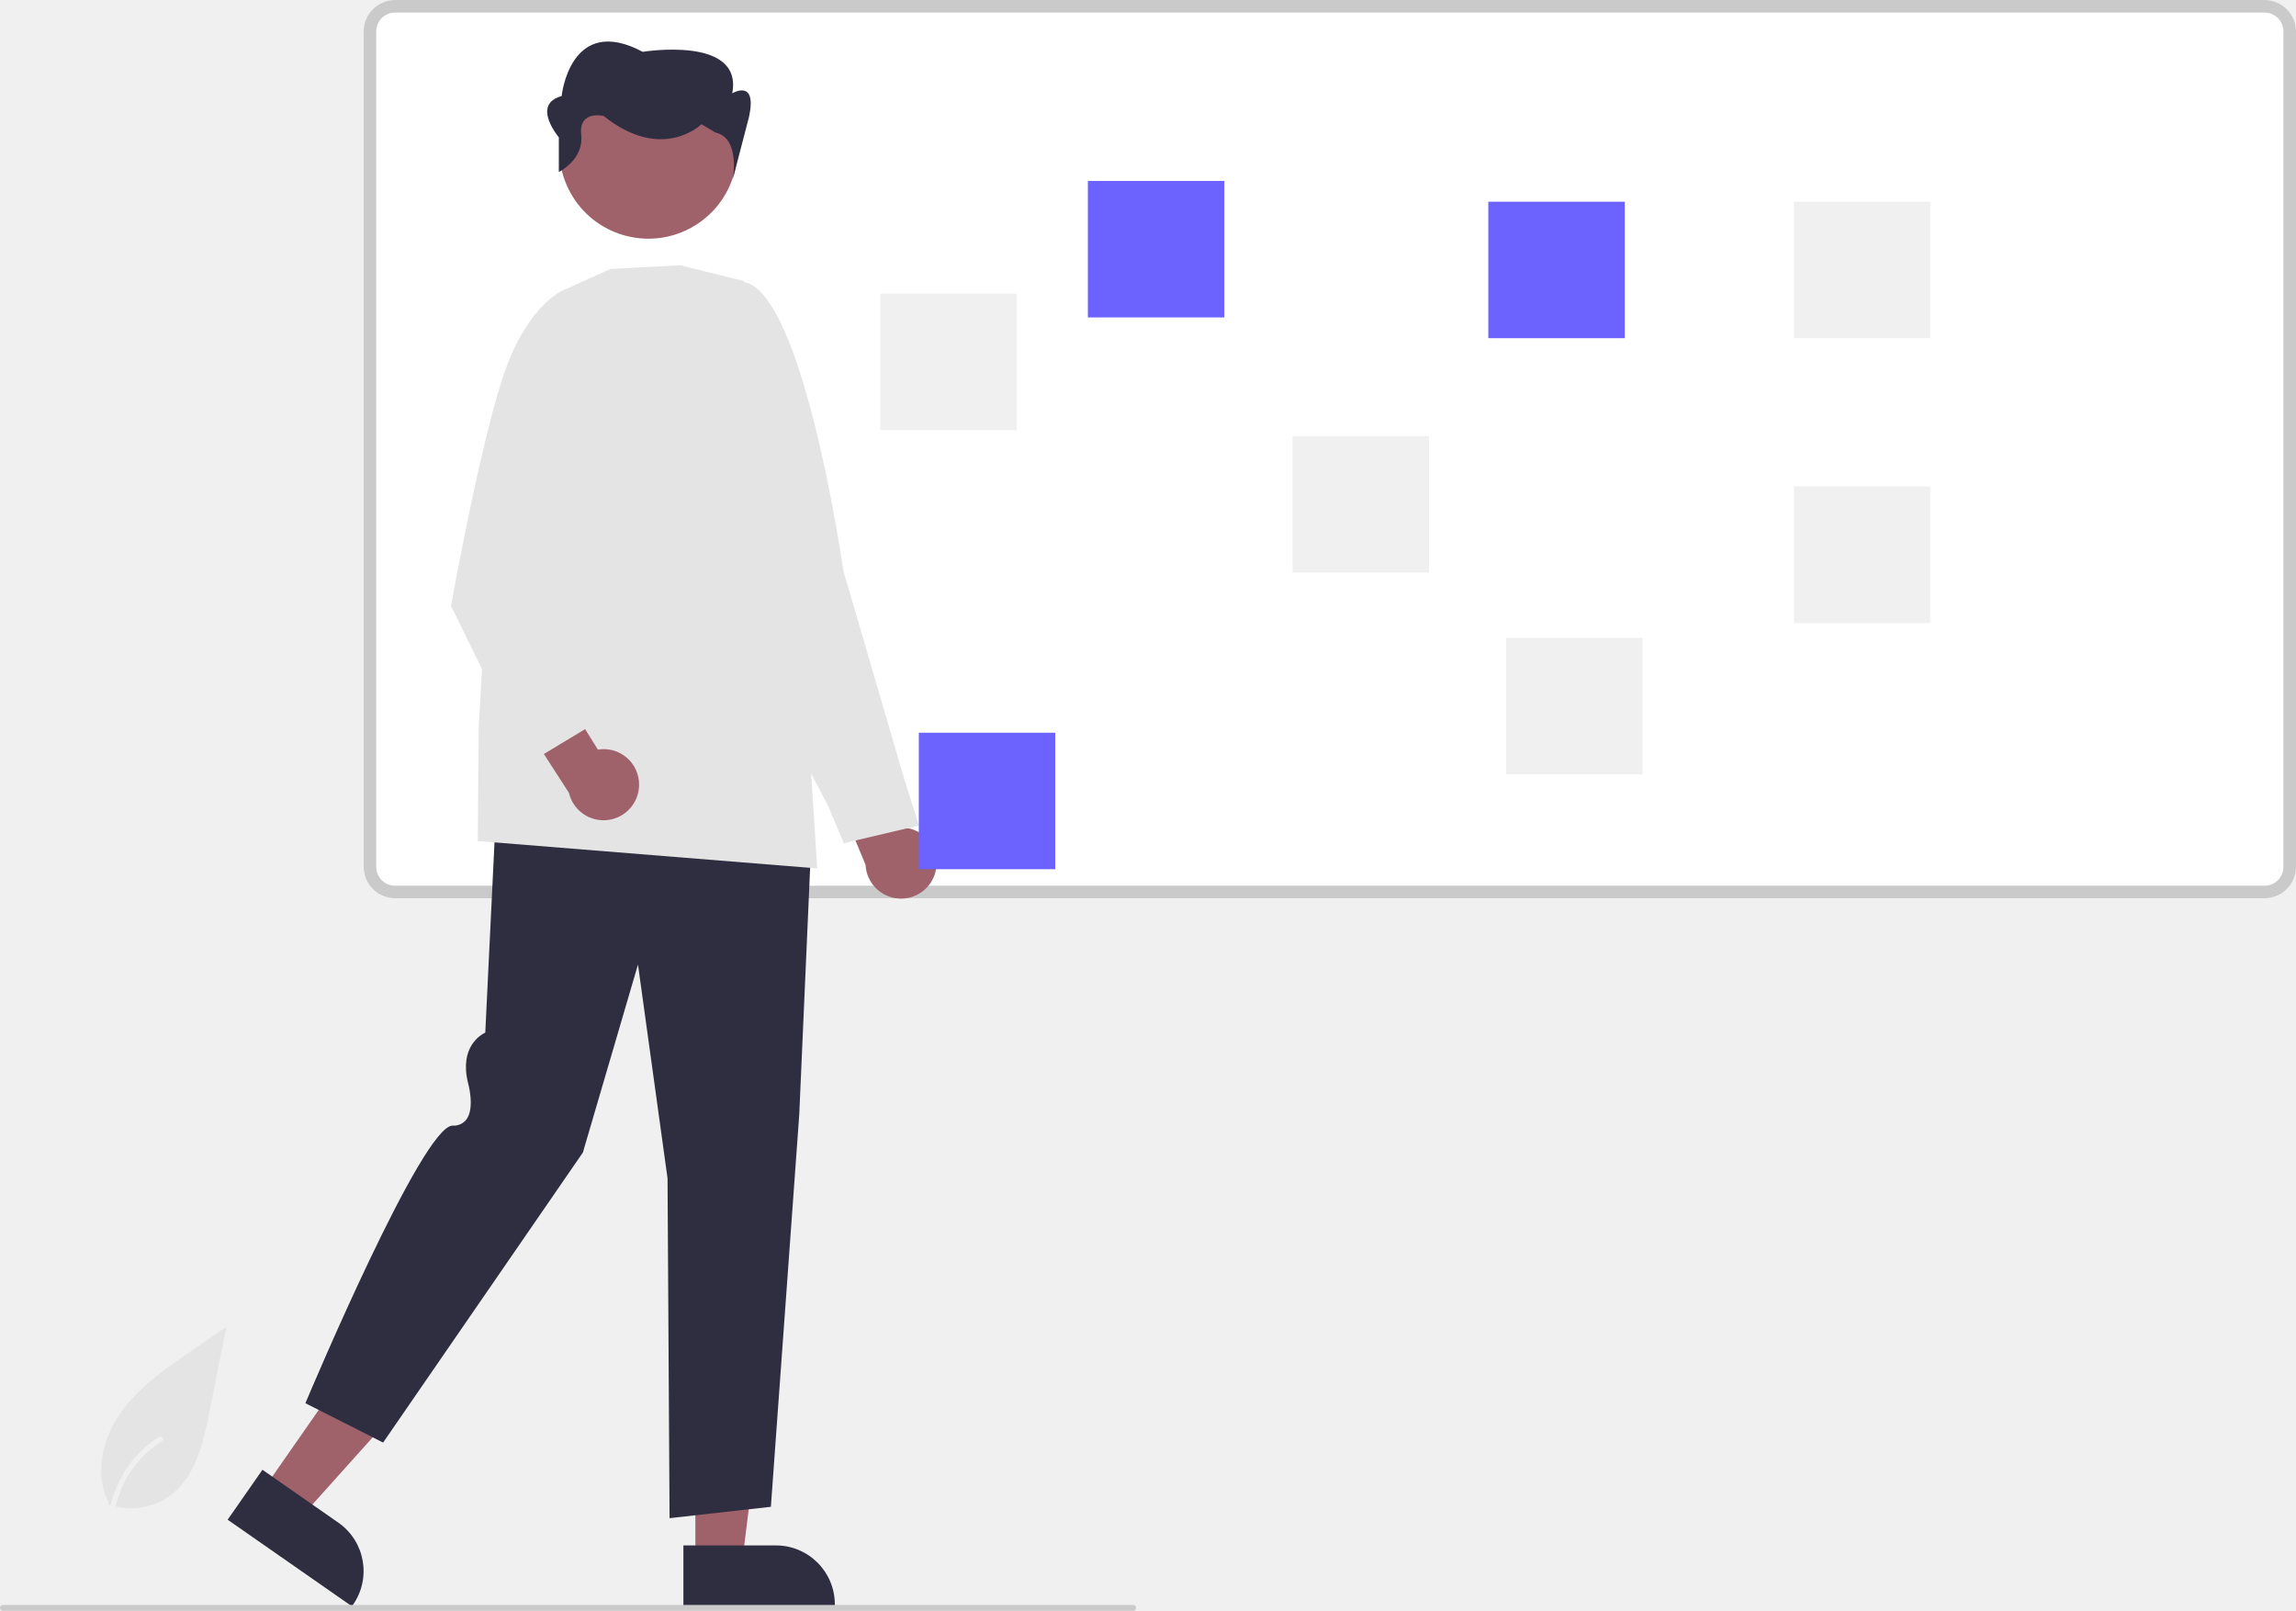
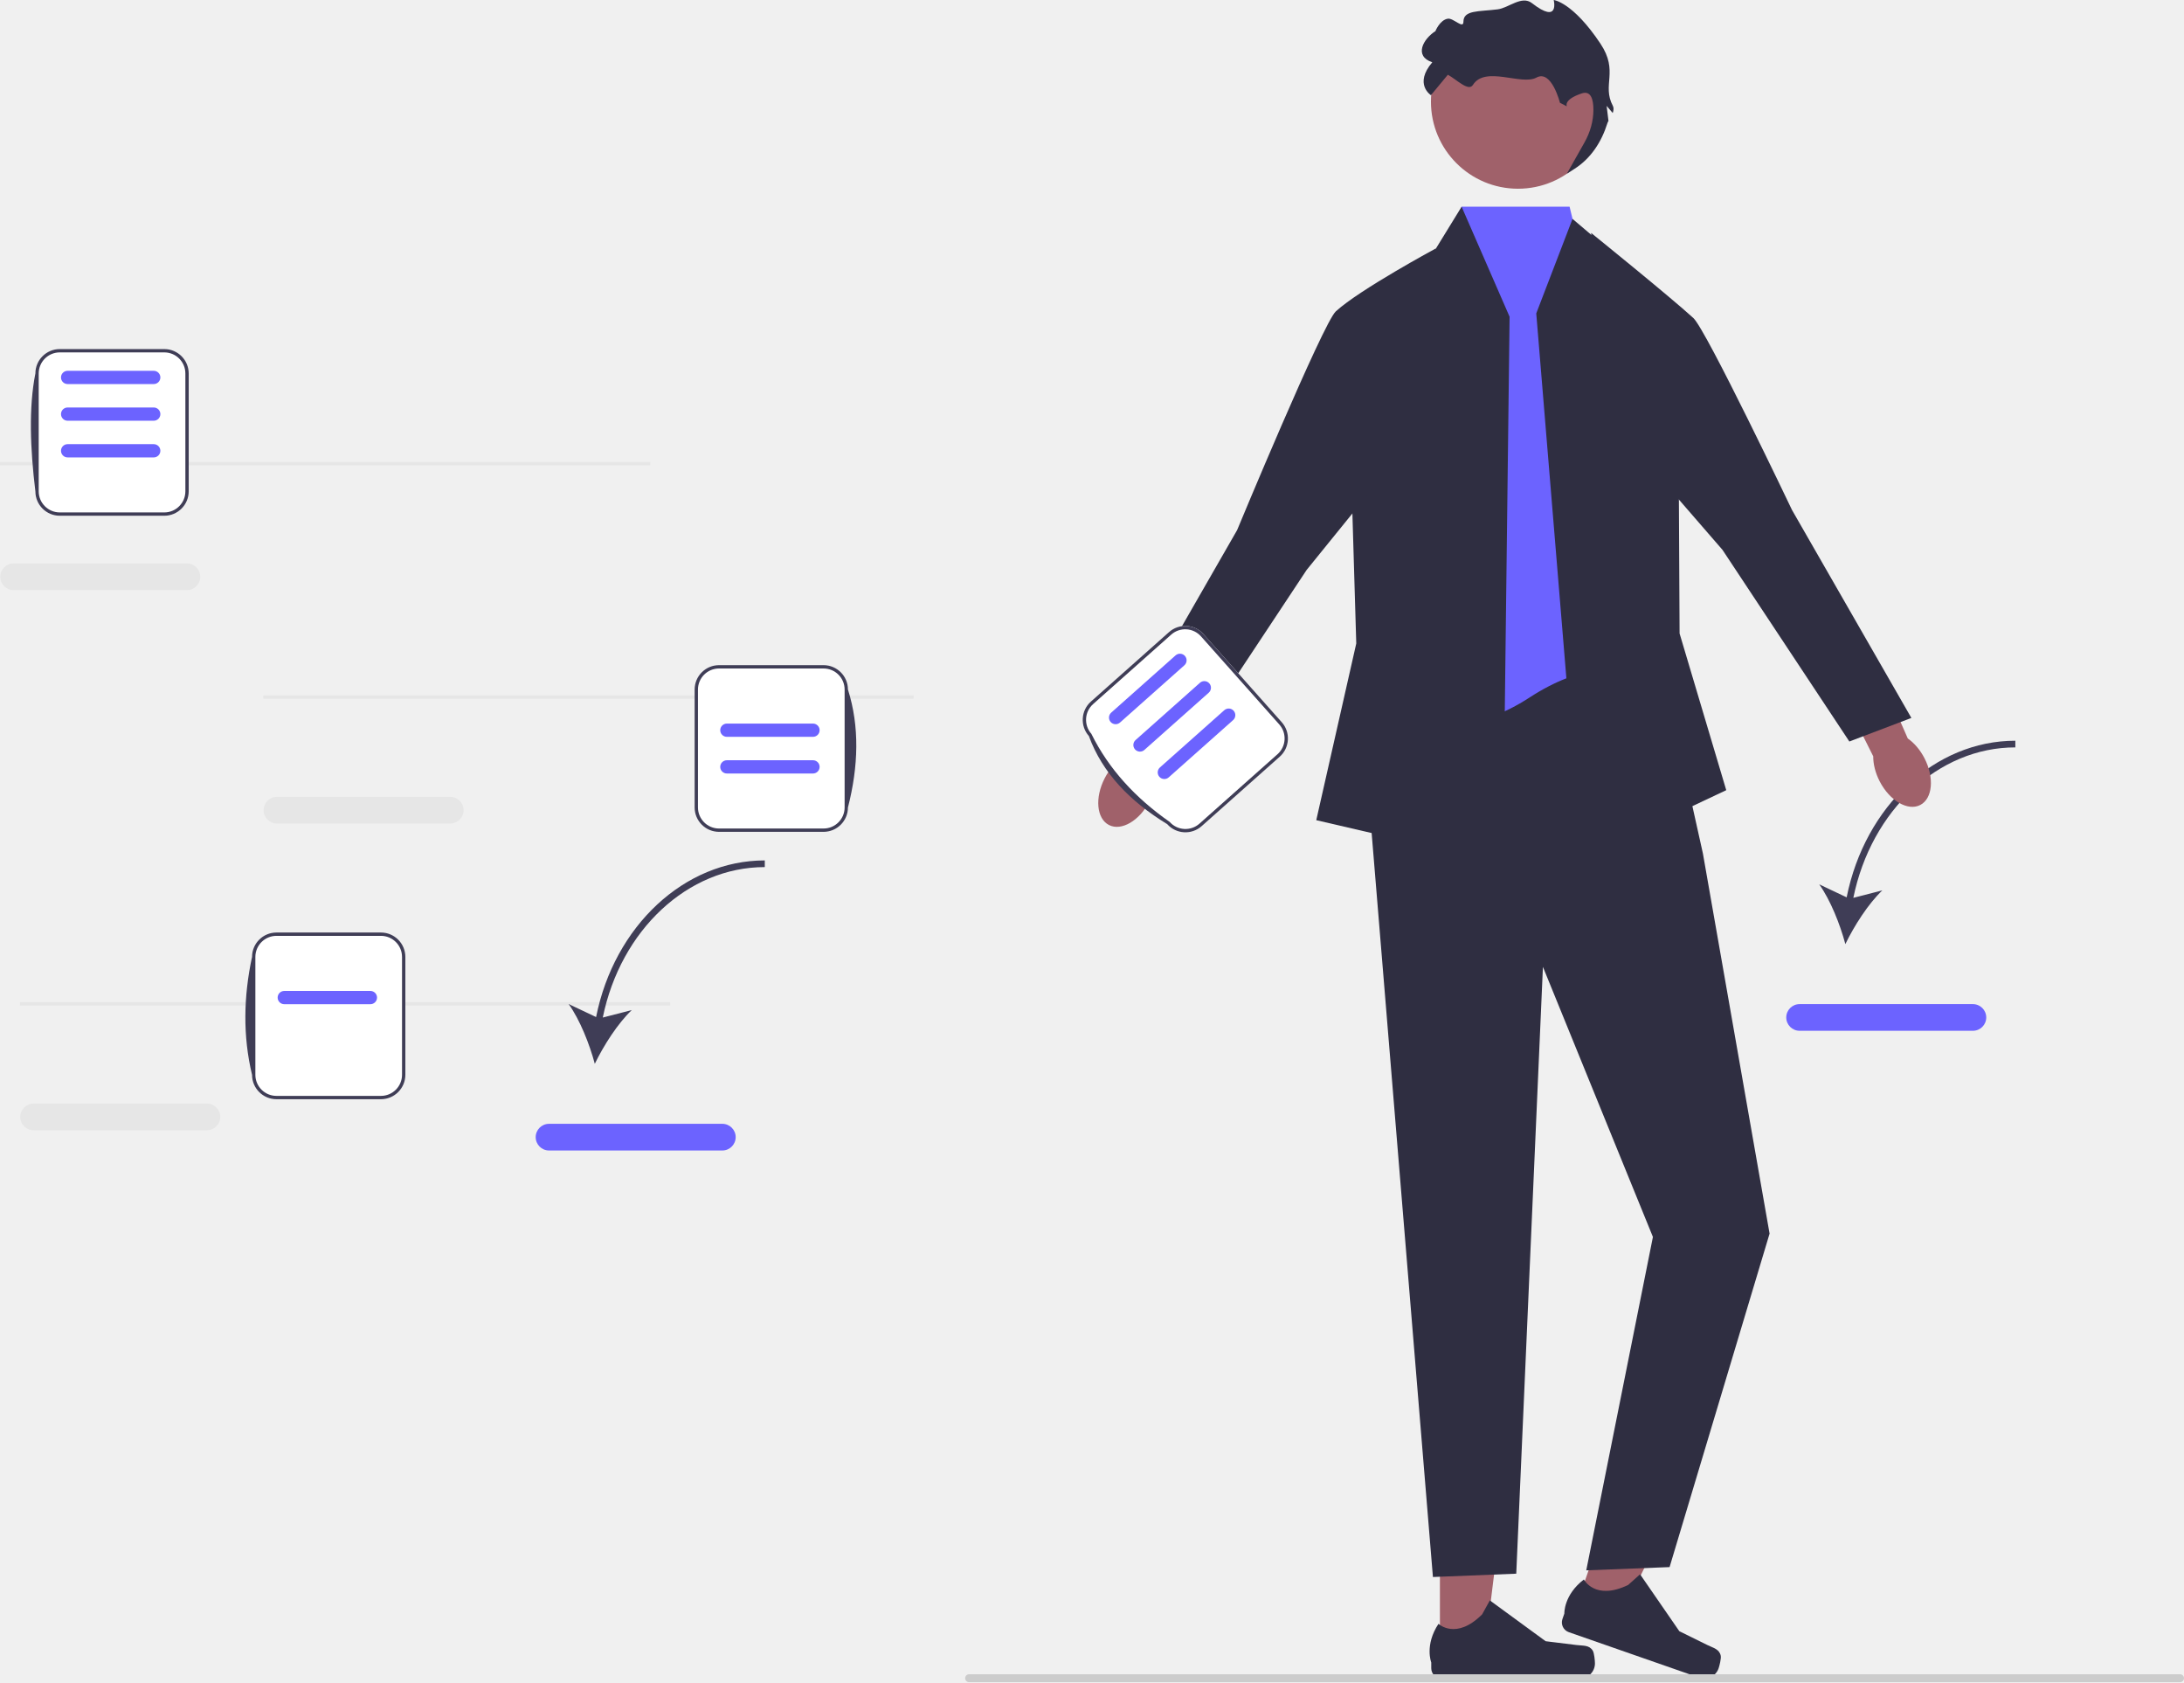
- <svg xmlns="http://www.w3.org/2000/svg" id="b3baaf28-052f-4b5a-847f-40c970304401" data-name="Layer 1" width="774.022" height="543.027" viewBox="0 0 774.022 543.027">
-   <path id="b4563b74-9daa-461f-b9e9-3e2f4623f9b3" data-name="Path 461" d="M249.496,685.628a22.728,22.728,0,0,0,21.947-3.866c7.687-6.452,10.1-17.081,12.058-26.924l5.8-29.112-12.143,8.362c-8.733,6.013-17.662,12.219-23.709,20.929s-8.686,20.6-3.828,30.024" transform="translate(-212.9888 -178.4863)" fill="#e4e4e4" />
-   <path id="bfa8049b-ba58-4877-9a46-b8dff86a45d8" data-name="Path 462" d="M250.534,720.874c-1.229-8.953-2.493-18.02-1.631-27.069.766-8.036,3.217-15.885,8.209-22.321a37.132,37.132,0,0,1,9.527-8.633c.953-.6,1.829.909.881,1.507a35.3,35.3,0,0,0-13.963,16.847c-3.04,7.732-3.528,16.161-3,24.374.317,4.967.988,9.9,1.665,14.83a.9.9,0,0,1-.61,1.074.878.878,0,0,1-1.074-.61Z" transform="translate(-212.9888 -178.4863)" fill="#f0f0f0" />
-   <path d="M976.424,481.282H346.172a10.599,10.599,0,0,1-10.587-10.587V189.074a10.599,10.599,0,0,1,10.587-10.587H976.424a10.599,10.599,0,0,1,10.587,10.587v281.621A10.599,10.599,0,0,1,976.424,481.282Z" transform="translate(-212.9888 -178.4863)" fill="#fff" />
-   <path d="M976.424,481.282H346.172a10.599,10.599,0,0,1-10.587-10.587V189.074a10.599,10.599,0,0,1,10.587-10.587H976.424a10.599,10.599,0,0,1,10.587,10.587v281.621A10.599,10.599,0,0,1,976.424,481.282ZM346.172,182.721a6.359,6.359,0,0,0-6.352,6.352v281.621a6.359,6.359,0,0,0,6.352,6.352H976.424a6.359,6.359,0,0,0,6.352-6.352V189.074a6.359,6.359,0,0,0-6.352-6.352Z" transform="translate(-212.9888 -178.4863)" fill="#cacaca" />
-   <rect x="507.744" y="215" width="46" height="46" fill="#f0f0f0" />
-   <rect x="296.744" y="99" width="46" height="46" fill="#f0f0f0" />
-   <rect x="501.744" y="68" width="46" height="46" fill="#6c63ff" />
-   <rect x="366.744" y="61" width="46" height="46" fill="#6c63ff" />
-   <rect x="435.744" y="147" width="46" height="46" fill="#f0f0f0" />
-   <rect x="604.744" y="68" width="46" height="46" fill="#f0f0f0" />
-   <rect x="604.744" y="164" width="46" height="46" fill="#f0f0f0" />
-   <path d="M528.526,471.619a11.915,11.915,0,0,0-11.521-14.179l-10.061-25.301L490.078,434.503,504.787,470.033a11.979,11.979,0,0,0,23.739,1.586Z" transform="translate(-212.9888 -178.4863)" fill="#9f616a" />
-   <path d="M497.453,462.729l-5.226-12.462-32.567-61.991,1.771-114.706.34-.045c20.839-2.753,34.938,93.263,35.528,97.352l20.576,70.372,4.898,15.511Z" transform="translate(-212.9888 -178.4863)" fill="#e4e4e4" />
-   <polygon points="234.424 526.119 250.258 526.118 257.79 465.043 234.421 465.044 234.424 526.119" fill="#9f616a" />
-   <path d="M443.373,699.435l31.183-.001h.001a19.873,19.873,0,0,1,19.872,19.872v.646l-51.056.002Z" transform="translate(-212.9888 -178.4863)" fill="#2f2e41" />
-   <polygon points="88.834 501.994 101.826 511.047 142.925 465.246 123.751 451.885 88.834 501.994" fill="#9f616a" />
-   <path d="M301.465,673.93l25.584,17.828.001.001a19.873,19.873,0,0,1,4.942,27.666l-.369.53-41.889-29.189Z" transform="translate(-212.9888 -178.4863)" fill="#2f2e41" />
-   <path d="M438.71,690.249l-.684-114.572L428.063,503.636l-18.575,63.354-.036.052-67.313,97.723-26.192-13.271.143-.341c1.601-3.807,39.318-93.225,49.456-93.225a5.475,5.475,0,0,0,4.664-2.05c2.976-3.973.552-12.405.528-12.489-2.902-12.034,4.395-16.133,5.848-16.817l3.909-80.695.405.028,105.974,7.433L482.429,554.229l-9.564,132.186-.329.037Z" transform="translate(-212.9888 -178.4863)" fill="#2f2e41" />
-   <path d="M488.494,471.22l-.458-.037-113.972-9.187.281-37.71,5.578-98.463.032-.068L402.672,276.435l16.104-7.292,23.495-1.236.057.014,21.442,5.312,22.305,160.12Z" transform="translate(-212.9888 -178.4863)" fill="#e4e4e4" />
-   <circle cx="431.559" cy="228.937" r="30.008" transform="translate(-269.915 56.57066) rotate(-28.6632)" fill="#9f616a" />
-   <path d="M401.381,236.469V224.778s-9.429-11.105.943-13.902c0,0,2.829-27.973,27.343-14.919,0,0,33.943-5.595,30.172,13.986,0,0,8.486-5.112,5.657,7.942L460.025,238.913s2.642-13.89-5.844-15.755l-4.714-2.797s-13.2,13.054-33-2.797c0,0-8.486-2.025-7.543,6.366S401.381,236.469,401.381,236.469Z" transform="translate(-212.9888 -178.4863)" fill="#2f2e41" />
-   <path d="M428.435,443.059A11.915,11.915,0,0,0,414.556,431.178l-14.438-23.084-16.168,5.352,20.847,32.313A11.979,11.979,0,0,0,428.435,443.059Z" transform="translate(-212.9888 -178.4863)" fill="#9f616a" />
-   <path d="M391.145,435.782l-26.12-53.031.023-.129c.105-.587,10.619-58.967,18.661-80.425,8.092-21.594,19.169-25.93,19.637-26.104l.234-.087,9.932,9.527-13.758,91.832,14.83,44.289Z" transform="translate(-212.9888 -178.4863)" fill="#e4e4e4" />
-   <rect x="309.744" y="247" width="46" height="46" fill="#6c63ff" />
-   <path d="M594.989,721.486h-381a1,1,0,1,1,0-2h381a1,1,0,0,1,0,2Z" transform="translate(-212.9888 -178.4863)" fill="#cacaca" />
+ <svg xmlns="http://www.w3.org/2000/svg" id="a" width="655.23" height="504.543" viewBox="0 0 655.23 504.543">
+   <g>
+     <polygon points="431.995 495.424 445.384 495.423 451.754 443.778 431.992 443.779 431.995 495.424" fill="#a0616a" />
+     <path d="M477.868,495.121h0c.417,.702,.637,2.968,.637,3.785h0c0,2.51-2.035,4.544-4.544,4.544h-41.465c-1.712,0-3.1-1.388-3.1-3.1v-1.726s-2.051-5.189,2.172-11.584c0,0,5.249,5.007,13.092-2.836l2.313-4.19,16.742,12.244,9.28,1.142c2.03,.25,3.83-.039,4.875,1.72h0v-0Z" fill="#2f2e41" />
+   </g>
+   <g>
+     <polygon points="472.831 481.801 485.474 486.208 508.491 439.539 489.831 433.034 472.831 481.801" fill="#a0616a" />
+     <path d="M516.247,496.617h0c.162,.8-.376,3.012-.645,3.783h0c-.826,2.37-3.417,3.621-5.787,2.795l-39.153-13.652c-1.617-.564-2.47-2.331-1.907-3.948l.568-1.63s-.229-5.575,5.864-10.223c0,0,3.308,6.456,13.295,1.633l3.563-3.195,11.777,17.073,8.386,4.134c1.835,.904,3.629,1.224,4.036,3.229l0,0,0-0Z" fill="#2f2e41" />
+   </g>
+   <path d="M56.081,177H4.081c-2.206,0-4-1.794-4-4s1.794-4,4-4H56.081c2.206,0,4,1.794,4,4s-1.794,4-4,4Z" fill="#e6e6e6" />
+   <rect y="138.571" width="195.081" height="1" fill="#e6e6e6" />
+   <path d="M135.081,247h-52c-2.206,0-4-1.794-4-4s1.794-4,4-4h52c2.206,0,4,1.794,4,4s-1.794,4-4,4Z" fill="#e6e6e6" />
+   <rect x="79" y="208.571" width="195.081" height="1" fill="#e6e6e6" />
+   <path d="M62.081,339H10.081c-2.206,0-4-1.794-4-4s1.794-4,4-4H62.081c2.206,0,4,1.794,4,4s-1.794,4-4,4Z" fill="#e6e6e6" />
+   <rect x="6" y="300.571" width="195.081" height="1" fill="#e6e6e6" />
+   <g>
+     <path d="M178.836,305.047l-8.23-3.899c3.376,4.711,6.284,12.068,7.841,17.922,2.637-5.453,6.887-12.126,11.094-16.112l-8.698,2.238c5.36-26.268,25.519-45.126,48.604-45.126v-2c-24.113,0-45.139,19.648-50.611,46.976Z" fill="#3f3d56" />
+     <path d="M216.715,345.071h-52c-2.206,0-4-1.794-4-4s1.794-4,4-4h52c2.206,0,4,1.794,4,4s-1.794,4-4,4Z" fill="#6c63ff" />
+   </g>
+   <g>
+     <path d="M554.02,269.144l-8.23-3.899c3.376,4.711,6.284,12.068,7.841,17.922,2.637-5.453,6.887-12.126,11.094-16.112l-8.698,2.238c5.36-26.268,25.519-45.126,48.604-45.126v-2c-24.113,0-45.139,19.648-50.611,46.976Z" fill="#3f3d56" />
+     <path d="M591.9,309.168h-52c-2.206,0-4-1.794-4-4s1.794-4,4-4h52c2.206,0,4,1.794,4,4s-1.794,4-4,4Z" fill="#6c63ff" />
+   </g>
+   <polygon points="496.898 193 407.898 206 429.898 473 454.898 472 462.898 290 495.898 371 475.898 471 500.898 470.024 530.898 370 510.898 256 496.898 193" fill="#2f2e41" />
+   <path d="M470.898,62h-32.394l-34.606,145.157s23.971,22.26,54.986,2.051,48.014,1.791,48.014,1.791l-36-149v0Z" fill="#6c63ff" />
+   <polygon points="394.898 246 450.898 259 452.898 95 438.504 62 429.898 76 403.898 92.102 406.898 193 394.898 246" fill="#2f2e41" />
+   <polygon points="471.78 65.653 503.398 92.5 503.898 190 517.898 237 474.398 257.5 460.898 94 471.78 65.653" fill="#2f2e41" />
+   <g>
+     <path d="M577.367,227.413c3.012,5.831,2.446,12.111-1.265,14.028-3.71,1.917-9.16-1.256-12.172-7.087-1.318-2.552-1.951-5.191-1.935-7.512l-12.453-24.866,11.794-5.595,11.024,25.107c1.902,1.33,3.688,3.373,5.006,5.925v0Z" fill="#a0616a" />
+     <path d="M477.355,69.861s23.439,18.924,30.671,25.522c3.843,3.506,29.615,57.608,29.615,57.608l35.797,62.342-18.607,7.068-38.063-57.482-32.871-37.919-6.542-57.139v-0Z" fill="#2f2e41" />
+   </g>
+   <g>
+     <path d="M331.428,233.413c-3.012,5.831-2.446,12.111,1.265,14.028s9.16-1.256,12.172-7.087c1.318-2.552,1.951-5.191,1.935-7.512l12.453-24.866-11.794-5.595-11.024,25.107c-1.902,1.33-3.688,3.373-5.006,5.925v0Z" fill="#a0616a" />
+     <path d="M430.792,74.503s-22.791,12.282-30.023,18.881c-3.843,3.506-29.615,65.608-29.615,65.608l-35.797,62.342,18.607,7.068,38.063-57.482,25.871-31.919,12.894-64.497-0-0Z" fill="#2f2e41" />
+   </g>
+   <circle cx="455.419" cy="30.491" r="26.115" fill="#a0616a" />
+   <path d="M466.134,0s1.868,7.472-6.538,.934c-3.065-2.384-6.985,1.454-10.274,1.868-5.731,.721-10.274,.175-10.274,3.736,0,2.276-3.023-1.188-4.67-.934-2.408,.371-3.736,3.736-3.736,3.736-3.647,2.321-6.538,7.472-.934,9.34-5.604,6.538-.409,9.87-.409,9.87l5.079-6.134c2.631,1.435,6.203,5.143,7.513,3.063,3.695-5.865,14.567,.25,19.072-2.214,4.536-2.481,7.039,7.556,7.039,7.556l2.078,1.081s-1.144-2.015,4.46-3.883c2.802-.934,3.502,1.868,3.502,4.904,0,3.433-.978,6.796-2.665,9.787l-5.297,9.391,2.326-1.483c4.896-3.122,8.094-8.088,9.823-13.631,.083-.267,.194-.509,.337-.716l-.554-4.516,1.828,2.146c.282-.804,.354-1.554,.04-2.146-3.367-6.336,1.868-10.274-3.736-18.68-8.306-12.459-14.01-13.076-14.01-13.076h0Z" fill="#2f2e41" />
+   <path d="M289.56,503.353c0,.66,.53,1.19,1.19,1.19h363.29c.66,0,1.19-.53,1.19-1.19,0-.66-.53-1.19-1.19-1.19H290.75c-.66,0-1.19,.53-1.19,1.19Z" fill="#ccc" />
+   <g>
+     <path d="M247.079,249.5h-31.362c-4.036,0-7.319-3.283-7.319-7.319v-35.362c0-4.036,3.283-7.319,7.319-7.319h31.362c4.036,0,7.319,3.283,7.319,7.319v35.362c0,4.036-3.283,7.319-7.319,7.319Z" fill="#fff" />
+     <path d="M247.079,249.5h-31.362c-4.036,0-7.319-3.283-7.319-7.319v-35.362c0-4.036,3.283-7.319,7.319-7.319h31.362c4.036,0,7.319,3.283,7.319,7.319,3.515,11.126,3.158,22.981,0,35.362,0,4.036-3.283,7.319-7.319,7.319Zm-31.362-49c-3.484,0-6.319,2.834-6.319,6.319v35.362c0,3.484,2.834,6.319,6.319,6.319h31.362c3.484,0,6.319-2.834,6.319-6.319v-35.362c0-3.484-2.834-6.319-6.319-6.319h-31.362Z" fill="#3f3d56" />
+     <path d="M243.91,221h-25.841c-1.096,0-1.988-.892-1.988-1.988s.892-1.988,1.988-1.988h25.841c1.096,0,1.988,.892,1.988,1.988s-.892,1.988-1.988,1.988Z" fill="#6c63ff" />
+     <path d="M243.91,232h-25.841c-1.096,0-1.988-.892-1.988-1.988s.892-1.988,1.988-1.988h25.841c1.096,0,1.988,.892,1.988,1.988s-.892,1.988-1.988,1.988Z" fill="#6c63ff" />
+   </g>
+   <g>
+     <path d="M49.295,154.693H17.933c-4.036,0-7.319-3.283-7.319-7.319v-35.362c0-4.036,3.283-7.319,7.319-7.319h31.362c4.036,0,7.319,3.283,7.319,7.319v35.362c0,4.036-3.283,7.319-7.319,7.319Z" fill="#fff" />
+     <path d="M49.295,154.693H17.933c-4.036,0-7.319-3.283-7.319-7.319-1.577-13.021-2.011-25.149,0-35.362,0-4.036,3.283-7.319,7.319-7.319h31.362c4.036,0,7.319,3.283,7.319,7.319v35.362c0,4.036-3.283,7.319-7.319,7.319Zm-31.362-49c-3.484,0-6.319,2.834-6.319,6.319v35.362c0,3.484,2.834,6.319,6.319,6.319h31.362c3.484,0,6.319-2.834,6.319-6.319v-35.362c0-3.484-2.834-6.319-6.319-6.319H17.933Z" fill="#3f3d56" />
+     <path d="M46.126,126.193H20.285c-1.096,0-1.988-.892-1.988-1.988s.892-1.988,1.988-1.988h25.841c1.096,0,1.988,.892,1.988,1.988s-.892,1.988-1.988,1.988Z" fill="#6c63ff" />
+     <path d="M46.126,137.193H20.285c-1.096,0-1.988-.892-1.988-1.988s.892-1.988,1.988-1.988h25.841c1.096,0,1.988,.892,1.988,1.988s-.892,1.988-1.988,1.988Z" fill="#6c63ff" />
+     <path d="M46.126,115.193H20.285c-1.096,0-1.988-.892-1.988-1.988s.892-1.988,1.988-1.988h25.841c1.096,0,1.988,.892,1.988,1.988s-.892,1.988-1.988,1.988Z" fill="#6c63ff" />
+   </g>
+   <g>
+     <path d="M383.945,226.955l-23.437,20.84c-3.016,2.682-7.651,2.41-10.333-.606-9.742-7.737-17.733-16.457-23.498-26.426-2.682-3.016-2.41-7.651,.606-10.333l23.437-20.84c3.016-2.682,7.651-2.41,10.333,.606l23.498,26.426c2.682,3.016,2.41,7.651-.606,10.333v-0Z" fill="#fff" />
+     <path d="M383.945,226.955l-23.437,20.84c-3.016,2.682-7.651,2.41-10.333-.606-11.114-6.804-19.441-15.311-23.498-26.426-2.682-3.016-2.41-7.651,.606-10.333l23.437-20.84c3.016-2.682,7.651-2.41,10.333,.606l23.498,26.426c2.682,3.016,2.41,7.651-.606,10.333v-0Zm-55.997-15.777c-2.604,2.315-2.838,6.317-.523,8.921,5.198,10.544,13.212,19.233,23.498,26.426,2.315,2.604,6.317,2.838,8.921,.523l23.437-20.84c2.604-2.315,2.839-6.317,.523-8.921l-23.498-26.426c-2.315-2.604-6.317-2.839-8.921-.523l-23.437,20.84Z" fill="#3f3d56" />
+     <path d="M362.639,207.763l-19.311,17.171c-.819,.728-2.078,.654-2.806-.165s-.654-2.078,.165-2.806l19.311-17.171c.819-.728,2.078-.654,2.806,.165s.654,2.078-.165,2.806v-0Z" fill="#6c63ff" />
+     <path d="M369.948,215.983l-19.311,17.171c-.819,.728-2.078,.654-2.806-.165s-.654-2.078,.165-2.806l19.311-17.171c.819-.728,2.078-.654,2.806,.165s.654,2.078-.165,2.806v-0Z" fill="#6c63ff" />
+     <path d="M355.329,199.543l-19.311,17.171c-.819,.728-2.078,.654-2.806-.165s-.654-2.078,.165-2.806l19.311-17.171c.819-.728,2.078-.654,2.806,.165s.654,2.078-.165,2.806Z" fill="#6c63ff" />
+   </g>
+   <g>
+     <path d="M114.295,329.693h-31.362c-4.036,0-7.319-3.283-7.319-7.319v-35.362c0-4.036,3.283-7.319,7.319-7.319h31.362c4.036,0,7.319,3.283,7.319,7.319v35.362c0,4.036-3.283,7.319-7.319,7.319Z" fill="#fff" />
+     <path d="M114.295,329.693h-31.362c-4.036,0-7.319-3.283-7.319-7.319-2.78-11.652-2.55-23.451,0-35.362,0-4.036,3.283-7.319,7.319-7.319h31.362c4.036,0,7.319,3.283,7.319,7.319v35.362c0,4.036-3.283,7.319-7.319,7.319Zm-31.362-49c-3.484,0-6.319,2.834-6.319,6.319v35.362c0,3.484,2.834,6.319,6.319,6.319h31.362c3.484,0,6.319-2.834,6.319-6.319v-35.362c0-3.484-2.834-6.319-6.319-6.319h-31.362Z" fill="#3f3d56" />
+     <path d="M111.126,301.193h-25.841c-1.096,0-1.988-.892-1.988-1.988s.892-1.988,1.988-1.988h25.841c1.096,0,1.988,.892,1.988,1.988s-.892,1.988-1.988,1.988Z" fill="#6c63ff" />
+   </g>
</svg>
